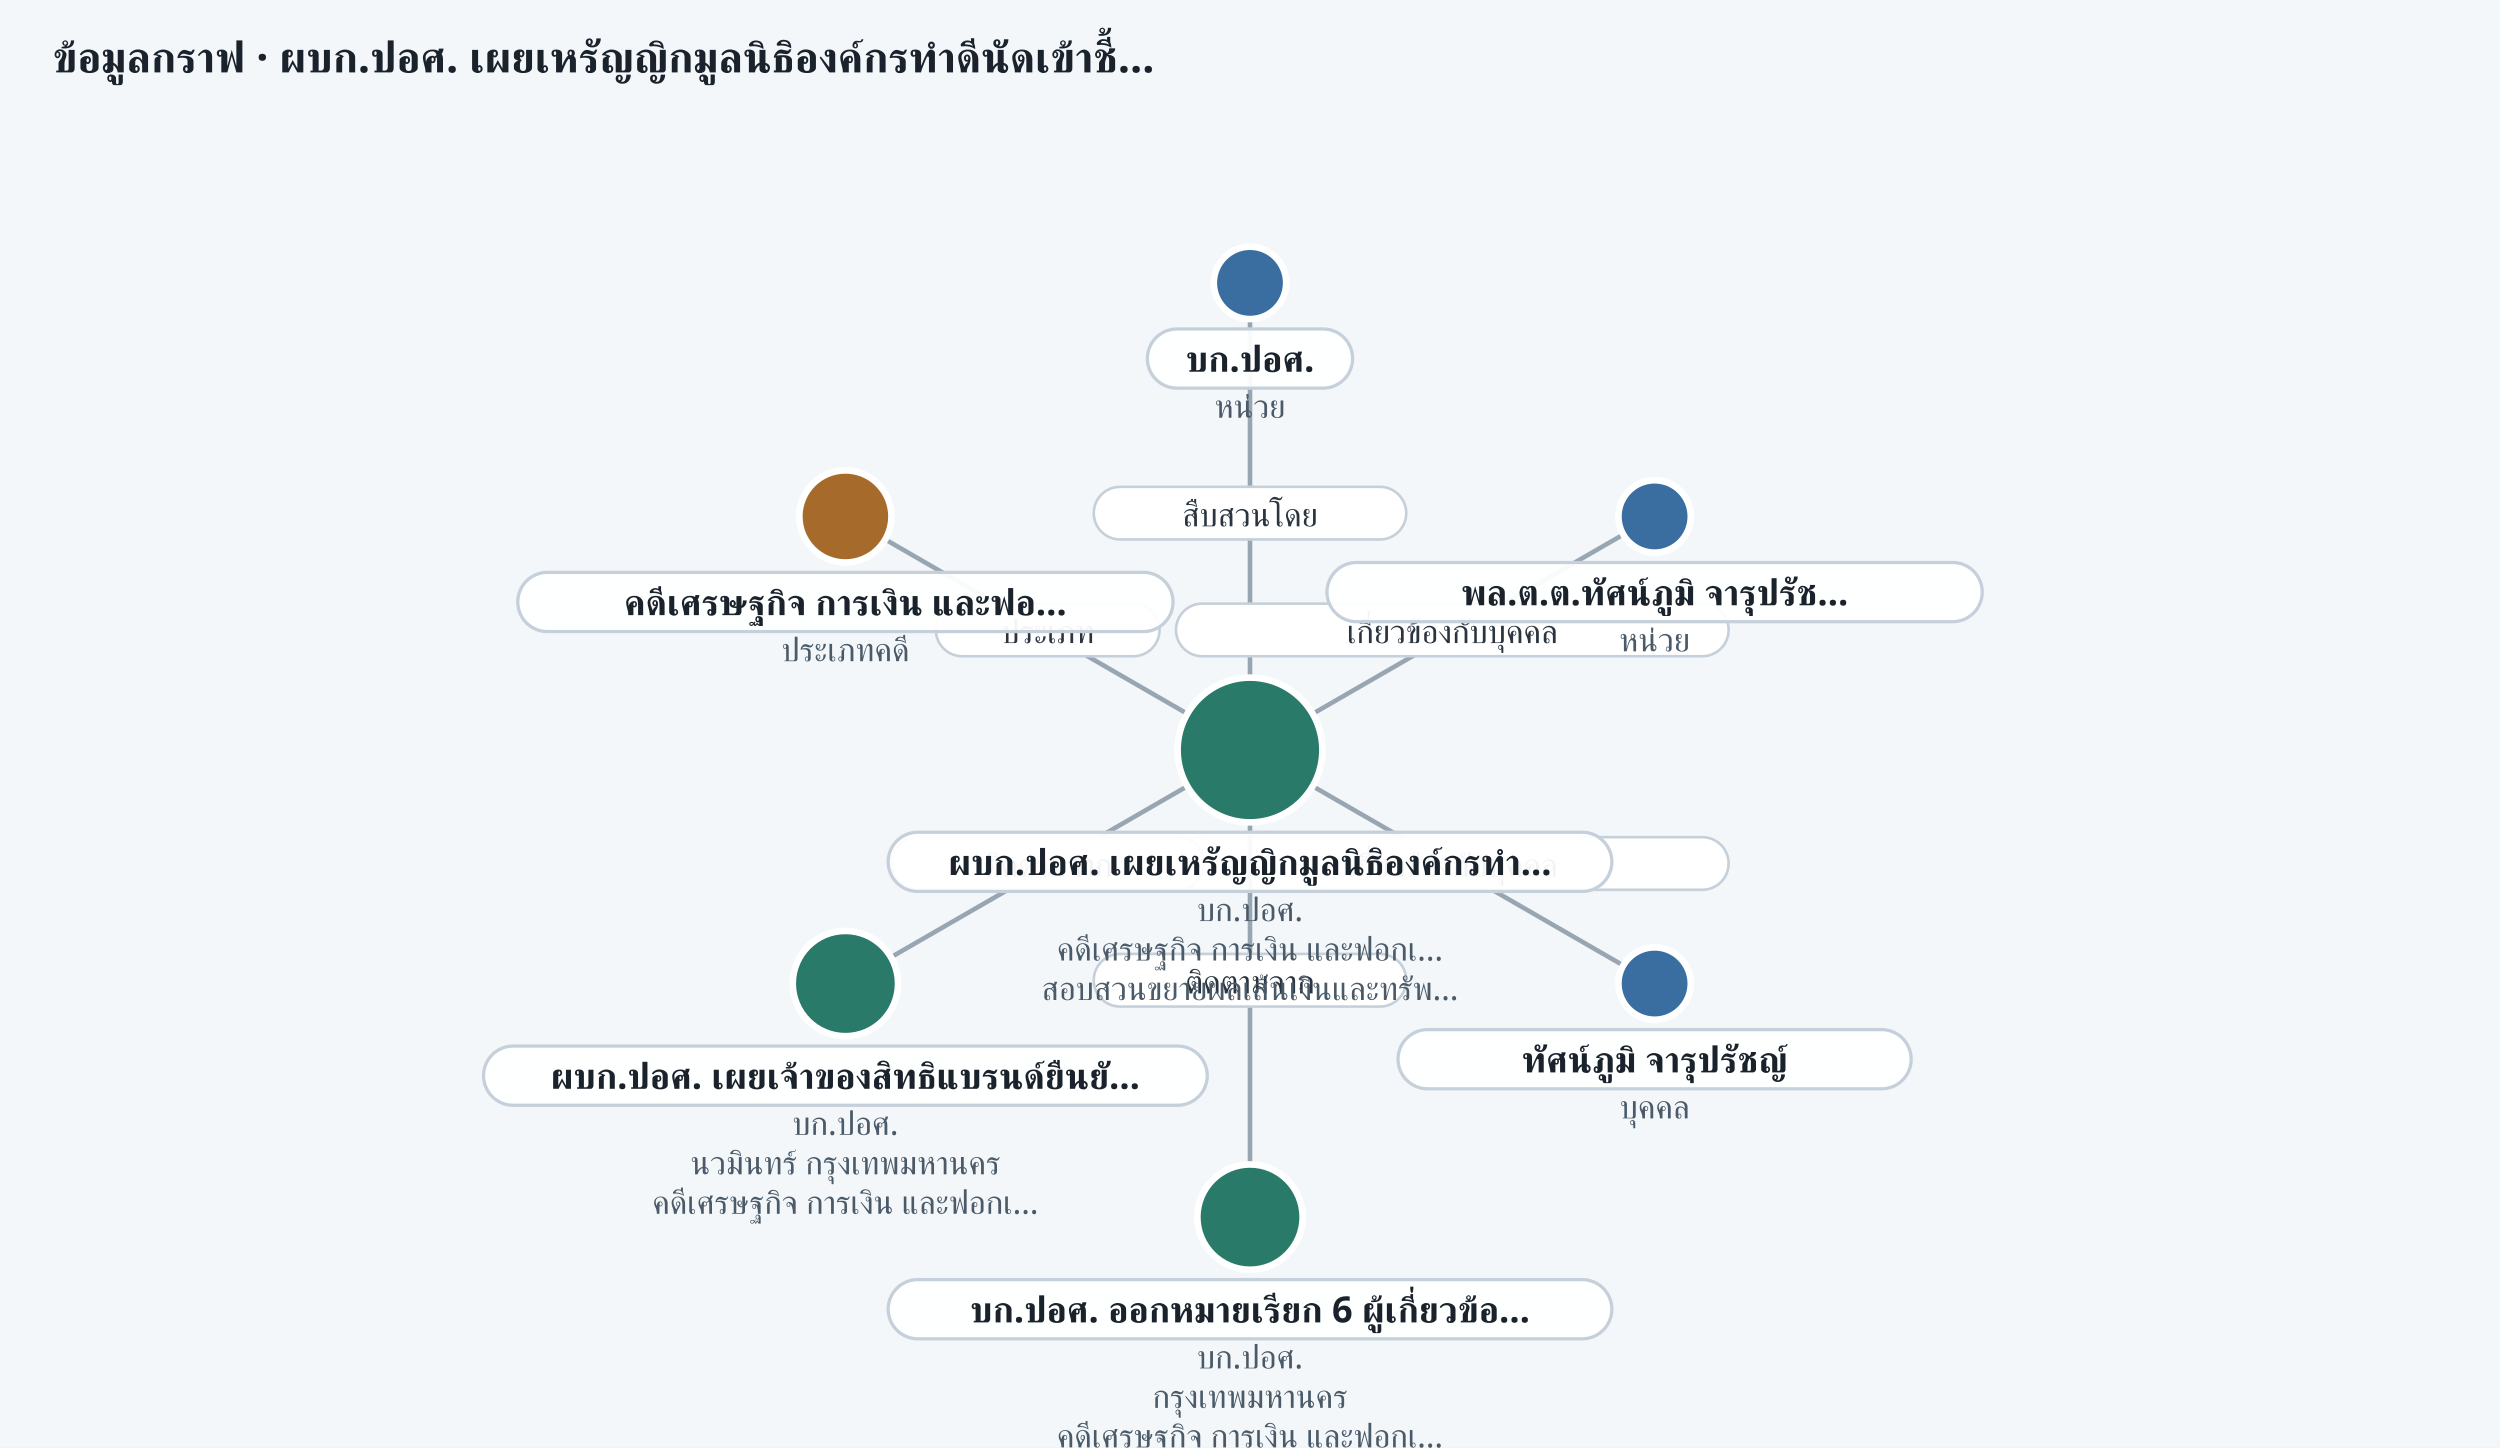
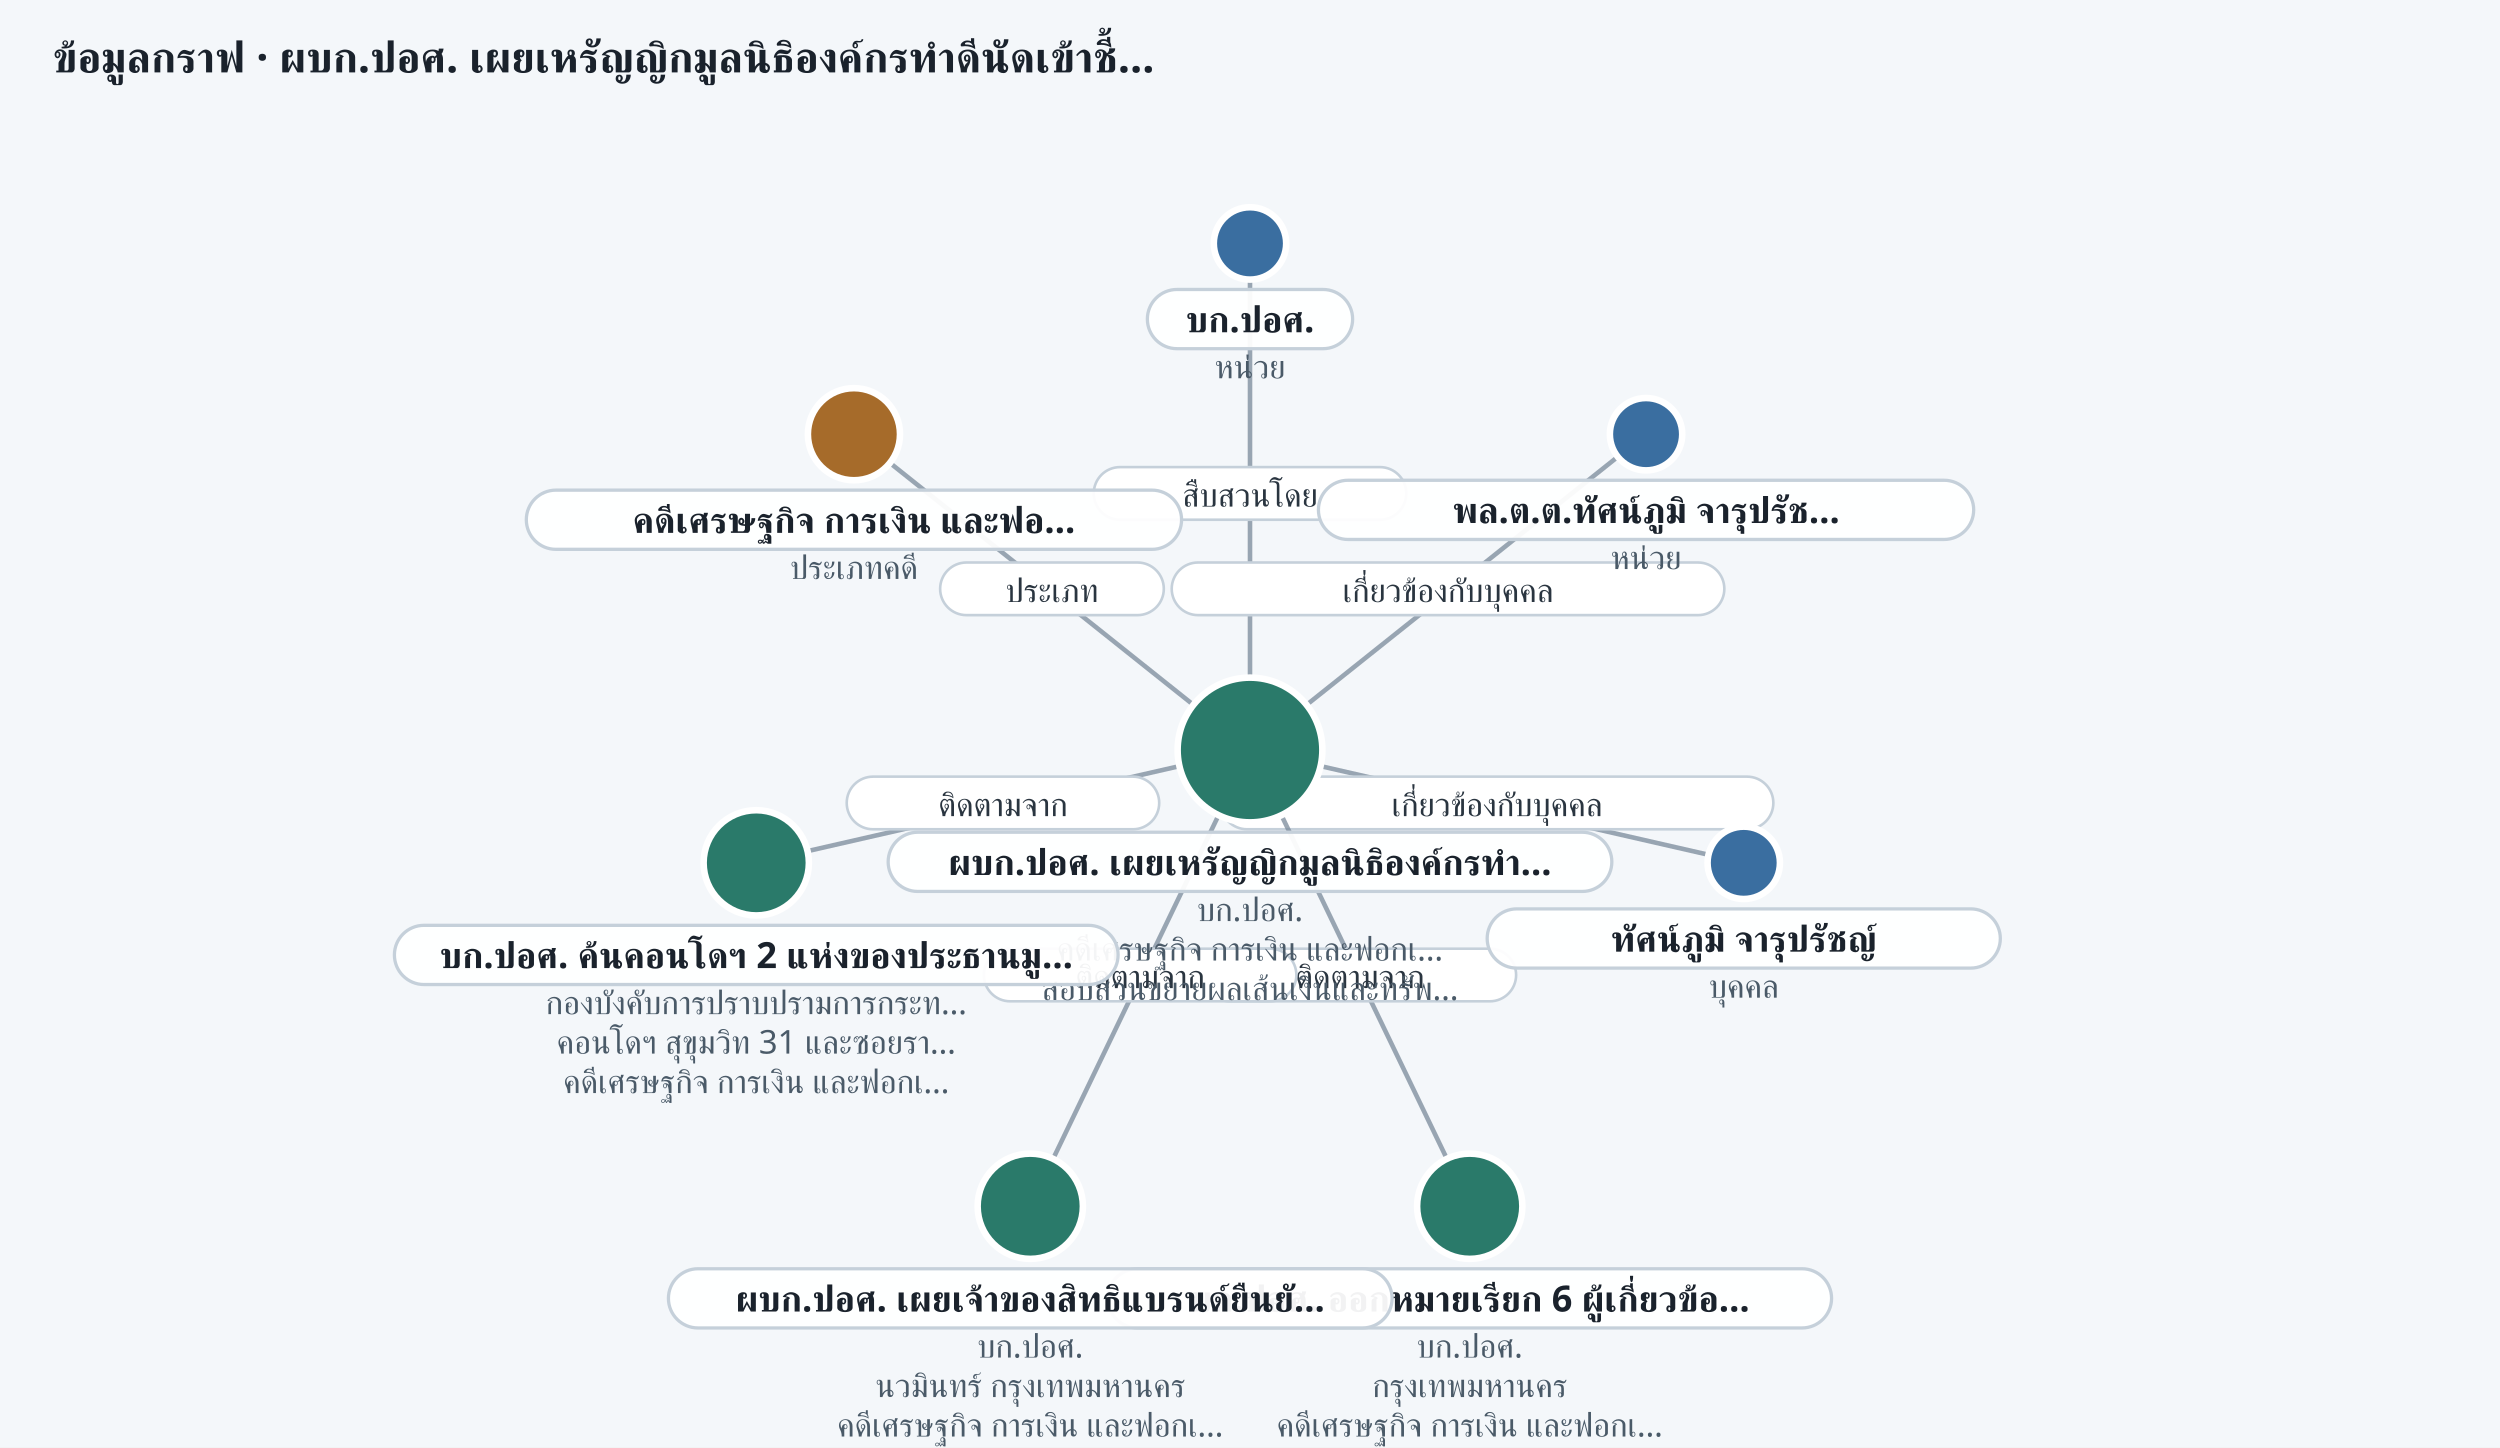
<svg xmlns="http://www.w3.org/2000/svg" width="760" height="440" viewBox="0 0 760 440" role="img" aria-label="ego graph 20261111-econ-01">
  <rect width="100%" height="100%" fill="#f4f7fa" />
  <text x="16" y="22" font-size="13" font-weight="700" fill="#1a222c" font-family="Sarabun, Anuphan, sans-serif">ข้อมูลกราฟ · ผบก.ปอศ. เผยเหรัญญิกมูลนิธิองค์กรทำดีนัดเข้าชี้…</text>
-   <line x1="380.0" y1="228.0" x2="380.0" y2="86.0" stroke="#7a8a9a" stroke-width="1.4" opacity="0.75" />
-   <rect x="332.5" y="148.0" width="95.0" height="16" rx="8" fill="#fff" stroke="#c5d0da" stroke-width="0.8" />
-   <text x="380.0" y="160.0" text-anchor="middle" font-size="10" fill="#2a3540" font-family="Sarabun, Anuphan, sans-serif">สืบสวนโดย</text>
-   <line x1="380.0" y1="228.0" x2="503.0" y2="157.0" stroke="#7a8a9a" stroke-width="1.4" opacity="0.75" />
-   <rect x="357.5" y="183.5" width="168.0" height="16" rx="8" fill="#fff" stroke="#c5d0da" stroke-width="0.8" />
-   <text x="441.5" y="195.5" text-anchor="middle" font-size="10" fill="#2a3540" font-family="Sarabun, Anuphan, sans-serif">เกี่ยวข้องกับบุคคล</text>
-   <line x1="380.0" y1="228.0" x2="503.0" y2="299.0" stroke="#7a8a9a" stroke-width="1.4" opacity="0.75" />
-   <rect x="357.5" y="254.5" width="168.0" height="16" rx="8" fill="#fff" stroke="#c5d0da" stroke-width="0.8" />
-   <text x="441.5" y="266.5" text-anchor="middle" font-size="10" fill="#2a3540" font-family="Sarabun, Anuphan, sans-serif">เกี่ยวข้องกับบุคคล</text>
-   <line x1="380.0" y1="228.0" x2="380.0" y2="370.0" stroke="#7a8a9a" stroke-width="1.4" opacity="0.75" />
-   <rect x="332.5" y="290.0" width="95.0" height="16" rx="8" fill="#fff" stroke="#c5d0da" stroke-width="0.8" />
-   <text x="380.0" y="302.0" text-anchor="middle" font-size="10" fill="#2a3540" font-family="Sarabun, Anuphan, sans-serif">ติดตามจาก</text>
-   <line x1="380.0" y1="228.0" x2="257.0" y2="299.0" stroke="#7a8a9a" stroke-width="1.4" opacity="0.75" />
-   <rect x="271.0" y="254.5" width="95.0" height="16" rx="8" fill="#fff" stroke="#c5d0da" stroke-width="0.8" />
-   <text x="318.5" y="266.5" text-anchor="middle" font-size="10" fill="#2a3540" font-family="Sarabun, Anuphan, sans-serif">ติดตามจาก</text>
-   <line x1="380.0" y1="228.0" x2="257.0" y2="157.0" stroke="#7a8a9a" stroke-width="1.4" opacity="0.75" />
-   <rect x="284.5" y="183.5" width="68.0" height="16" rx="8" fill="#fff" stroke="#c5d0da" stroke-width="0.8" />
-   <text x="318.5" y="195.5" text-anchor="middle" font-size="10" fill="#2a3540" font-family="Sarabun, Anuphan, sans-serif">ประเภท</text>
+   <line x1="380.0" y1="228.0" x2="380.0" y2="74.0" stroke="#7a8a9a" stroke-width="1.4" opacity="0.75" />
+   <rect x="332.5" y="142.0" width="95.0" height="16" rx="8" fill="#fff" stroke="#c5d0da" stroke-width="0.8" />
+   <text x="380.0" y="154.0" text-anchor="middle" font-size="10" fill="#2a3540" font-family="Sarabun, Anuphan, sans-serif">สืบสวนโดย</text>
+   <line x1="380.0" y1="228.0" x2="500.4" y2="132.0" stroke="#7a8a9a" stroke-width="1.4" opacity="0.75" />
+   <rect x="356.2" y="171.0" width="168.0" height="16" rx="8" fill="#fff" stroke="#c5d0da" stroke-width="0.8" />
+   <text x="440.2" y="183.0" text-anchor="middle" font-size="10" fill="#2a3540" font-family="Sarabun, Anuphan, sans-serif">เกี่ยวข้องกับบุคคล</text>
+   <line x1="380.0" y1="228.0" x2="530.1" y2="262.3" stroke="#7a8a9a" stroke-width="1.4" opacity="0.75" />
+   <rect x="371.1" y="236.1" width="168.0" height="16" rx="8" fill="#fff" stroke="#c5d0da" stroke-width="0.8" />
+   <text x="455.1" y="248.1" text-anchor="middle" font-size="10" fill="#2a3540" font-family="Sarabun, Anuphan, sans-serif">เกี่ยวข้องกับบุคคล</text>
+   <line x1="380.0" y1="228.0" x2="446.8" y2="366.7" stroke="#7a8a9a" stroke-width="1.4" opacity="0.75" />
+   <rect x="365.9" y="288.4" width="95.0" height="16" rx="8" fill="#fff" stroke="#c5d0da" stroke-width="0.8" />
+   <text x="413.4" y="300.4" text-anchor="middle" font-size="10" fill="#2a3540" font-family="Sarabun, Anuphan, sans-serif">ติดตามจาก</text>
+   <line x1="380.0" y1="228.0" x2="313.2" y2="366.7" stroke="#7a8a9a" stroke-width="1.4" opacity="0.75" />
+   <rect x="299.1" y="288.4" width="95.0" height="16" rx="8" fill="#fff" stroke="#c5d0da" stroke-width="0.8" />
+   <text x="346.6" y="300.4" text-anchor="middle" font-size="10" fill="#2a3540" font-family="Sarabun, Anuphan, sans-serif">ติดตามจาก</text>
+   <line x1="229.9" y1="262.3" x2="380.0" y2="228.0" stroke="#7a8a9a" stroke-width="1.4" opacity="0.75" />
+   <rect x="257.4" y="236.1" width="95.0" height="16" rx="8" fill="#fff" stroke="#c5d0da" stroke-width="0.8" />
+   <text x="304.9" y="248.1" text-anchor="middle" font-size="10" fill="#2a3540" font-family="Sarabun, Anuphan, sans-serif">ติดตามจาก</text>
+   <line x1="380.0" y1="228.0" x2="259.6" y2="132.0" stroke="#7a8a9a" stroke-width="1.4" opacity="0.75" />
+   <rect x="285.8" y="171.0" width="68.0" height="16" rx="8" fill="#fff" stroke="#c5d0da" stroke-width="0.8" />
+   <text x="319.8" y="183.0" text-anchor="middle" font-size="10" fill="#2a3540" font-family="Sarabun, Anuphan, sans-serif">ประเภท</text>
  <circle cx="380.0" cy="228.0" r="22" fill="#2a7a6a" stroke="#fff" stroke-width="2" />
  <rect x="270.0" y="253.0" width="220.0" height="18" rx="9" fill="rgba(255,255,255,0.94)" stroke="#c5d0da" />
  <text x="380.0" y="266.0" text-anchor="middle" font-size="11" font-weight="600" fill="#1a222c" font-family="Sarabun, Anuphan, sans-serif">ผบก.ปอศ. เผยเหรัญญิกมูลนิธิองค์กรทำ…</text>
  <text x="380.0" y="280.0" text-anchor="middle" font-size="10" fill="#4a5a68" font-family="Sarabun, Anuphan, sans-serif">บก.ปอศ.</text>
  <text x="380.0" y="292.0" text-anchor="middle" font-size="10" fill="#4a5a68" font-family="Sarabun, Anuphan, sans-serif">คดีเศรษฐกิจ การเงิน และฟอกเ…</text>
  <text x="380.0" y="304.0" text-anchor="middle" font-size="10" fill="#4a5a68" font-family="Sarabun, Anuphan, sans-serif">สอบสวนขยายผลเส้นเงินและทรัพ…</text>
-   <circle cx="380.0" cy="86.0" r="11" fill="#3a6ea0" stroke="#fff" stroke-width="2" />
-   <rect x="348.8" y="100.0" width="62.4" height="18" rx="9" fill="rgba(255,255,255,0.94)" stroke="#c5d0da" />
-   <text x="380.0" y="113.0" text-anchor="middle" font-size="11" font-weight="600" fill="#1a222c" font-family="Sarabun, Anuphan, sans-serif">บก.ปอศ.</text>
-   <text x="380.0" y="127.0" text-anchor="middle" font-size="10" fill="#4a5a68" font-family="Sarabun, Anuphan, sans-serif">หน่วย</text>
-   <circle cx="503.0" cy="157.0" r="11" fill="#3a6ea0" stroke="#fff" stroke-width="2" />
-   <rect x="403.4" y="171.0" width="199.2" height="18" rx="9" fill="rgba(255,255,255,0.94)" stroke="#c5d0da" />
-   <text x="503.0" y="184.0" text-anchor="middle" font-size="11" font-weight="600" fill="#1a222c" font-family="Sarabun, Anuphan, sans-serif">พล.ต.ต.ทัศน์ภูมิ จารุปรัช…</text>
-   <text x="503.0" y="198.0" text-anchor="middle" font-size="10" fill="#4a5a68" font-family="Sarabun, Anuphan, sans-serif">หน่วย</text>
-   <circle cx="503.0" cy="299.0" r="11" fill="#3a6ea0" stroke="#fff" stroke-width="2" />
-   <rect x="425.0" y="313.0" width="156.0" height="18" rx="9" fill="rgba(255,255,255,0.94)" stroke="#c5d0da" />
-   <text x="503.0" y="326.0" text-anchor="middle" font-size="11" font-weight="600" fill="#1a222c" font-family="Sarabun, Anuphan, sans-serif">ทัศน์ภูมิ จารุปรัชญ์</text>
-   <text x="503.0" y="340.0" text-anchor="middle" font-size="10" fill="#4a5a68" font-family="Sarabun, Anuphan, sans-serif">บุคคล</text>
-   <circle cx="380.0" cy="370.0" r="16" fill="#2a7a6a" stroke="#fff" stroke-width="2" />
-   <rect x="270.0" y="389.0" width="220.0" height="18" rx="9" fill="rgba(255,255,255,0.94)" stroke="#c5d0da" />
-   <text x="380.0" y="402.0" text-anchor="middle" font-size="11" font-weight="600" fill="#1a222c" font-family="Sarabun, Anuphan, sans-serif">บก.ปอศ. ออกหมายเรียก 6 ผู้เกี่ยวข้อ…</text>
-   <text x="380.0" y="416.0" text-anchor="middle" font-size="10" fill="#4a5a68" font-family="Sarabun, Anuphan, sans-serif">บก.ปอศ.</text>
-   <text x="380.0" y="428.0" text-anchor="middle" font-size="10" fill="#4a5a68" font-family="Sarabun, Anuphan, sans-serif">กรุงเทพมหานคร</text>
-   <text x="380.0" y="440.0" text-anchor="middle" font-size="10" fill="#4a5a68" font-family="Sarabun, Anuphan, sans-serif">คดีเศรษฐกิจ การเงิน และฟอกเ…</text>
-   <circle cx="257.0" cy="299.0" r="16" fill="#2a7a6a" stroke="#fff" stroke-width="2" />
-   <rect x="147.0" y="318.0" width="220.0" height="18" rx="9" fill="rgba(255,255,255,0.94)" stroke="#c5d0da" />
-   <text x="257.0" y="331.0" text-anchor="middle" font-size="11" font-weight="600" fill="#1a222c" font-family="Sarabun, Anuphan, sans-serif">ผบก.ปอศ. เผยเจ้าของสิทธิแบรนด์ยืนยั…</text>
-   <text x="257.0" y="345.0" text-anchor="middle" font-size="10" fill="#4a5a68" font-family="Sarabun, Anuphan, sans-serif">บก.ปอศ.</text>
-   <text x="257.0" y="357.0" text-anchor="middle" font-size="10" fill="#4a5a68" font-family="Sarabun, Anuphan, sans-serif">นวมินทร์ กรุงเทพมหานคร</text>
-   <text x="257.0" y="369.0" text-anchor="middle" font-size="10" fill="#4a5a68" font-family="Sarabun, Anuphan, sans-serif">คดีเศรษฐกิจ การเงิน และฟอกเ…</text>
-   <circle cx="257.0" cy="157.0" r="14" fill="#a66b2a" stroke="#fff" stroke-width="2" />
-   <rect x="157.4" y="174.0" width="199.2" height="18" rx="9" fill="rgba(255,255,255,0.94)" stroke="#c5d0da" />
-   <text x="257.0" y="187.0" text-anchor="middle" font-size="11" font-weight="600" fill="#1a222c" font-family="Sarabun, Anuphan, sans-serif">คดีเศรษฐกิจ การเงิน และฟอ…</text>
-   <text x="257.0" y="201.0" text-anchor="middle" font-size="10" fill="#4a5a68" font-family="Sarabun, Anuphan, sans-serif">ประเภทคดี</text>
+   <circle cx="380.0" cy="74.0" r="11" fill="#3a6ea0" stroke="#fff" stroke-width="2" />
+   <rect x="348.8" y="88.0" width="62.4" height="18" rx="9" fill="rgba(255,255,255,0.94)" stroke="#c5d0da" />
+   <text x="380.0" y="101.0" text-anchor="middle" font-size="11" font-weight="600" fill="#1a222c" font-family="Sarabun, Anuphan, sans-serif">บก.ปอศ.</text>
+   <text x="380.0" y="115.0" text-anchor="middle" font-size="10" fill="#4a5a68" font-family="Sarabun, Anuphan, sans-serif">หน่วย</text>
+   <circle cx="500.4" cy="132.0" r="11" fill="#3a6ea0" stroke="#fff" stroke-width="2" />
+   <rect x="400.8" y="146.0" width="199.2" height="18" rx="9" fill="rgba(255,255,255,0.94)" stroke="#c5d0da" />
+   <text x="500.4" y="159.0" text-anchor="middle" font-size="11" font-weight="600" fill="#1a222c" font-family="Sarabun, Anuphan, sans-serif">พล.ต.ต.ทัศน์ภูมิ จารุปรัช…</text>
+   <text x="500.4" y="173.0" text-anchor="middle" font-size="10" fill="#4a5a68" font-family="Sarabun, Anuphan, sans-serif">หน่วย</text>
+   <circle cx="530.1" cy="262.3" r="11" fill="#3a6ea0" stroke="#fff" stroke-width="2" />
+   <rect x="452.1" y="276.3" width="156.0" height="18" rx="9" fill="rgba(255,255,255,0.94)" stroke="#c5d0da" />
+   <text x="530.1" y="289.3" text-anchor="middle" font-size="11" font-weight="600" fill="#1a222c" font-family="Sarabun, Anuphan, sans-serif">ทัศน์ภูมิ จารุปรัชญ์</text>
+   <text x="530.1" y="303.3" text-anchor="middle" font-size="10" fill="#4a5a68" font-family="Sarabun, Anuphan, sans-serif">บุคคล</text>
+   <circle cx="446.8" cy="366.7" r="16" fill="#2a7a6a" stroke="#fff" stroke-width="2" />
+   <rect x="336.8" y="385.7" width="220.0" height="18" rx="9" fill="rgba(255,255,255,0.94)" stroke="#c5d0da" />
+   <text x="446.8" y="398.7" text-anchor="middle" font-size="11" font-weight="600" fill="#1a222c" font-family="Sarabun, Anuphan, sans-serif">บก.ปอศ. ออกหมายเรียก 6 ผู้เกี่ยวข้อ…</text>
+   <text x="446.8" y="412.7" text-anchor="middle" font-size="10" fill="#4a5a68" font-family="Sarabun, Anuphan, sans-serif">บก.ปอศ.</text>
+   <text x="446.8" y="424.7" text-anchor="middle" font-size="10" fill="#4a5a68" font-family="Sarabun, Anuphan, sans-serif">กรุงเทพมหานคร</text>
+   <text x="446.8" y="436.7" text-anchor="middle" font-size="10" fill="#4a5a68" font-family="Sarabun, Anuphan, sans-serif">คดีเศรษฐกิจ การเงิน และฟอกเ…</text>
+   <circle cx="313.2" cy="366.7" r="16" fill="#2a7a6a" stroke="#fff" stroke-width="2" />
+   <rect x="203.2" y="385.7" width="220.0" height="18" rx="9" fill="rgba(255,255,255,0.94)" stroke="#c5d0da" />
+   <text x="313.2" y="398.7" text-anchor="middle" font-size="11" font-weight="600" fill="#1a222c" font-family="Sarabun, Anuphan, sans-serif">ผบก.ปอศ. เผยเจ้าของสิทธิแบรนด์ยืนยั…</text>
+   <text x="313.2" y="412.7" text-anchor="middle" font-size="10" fill="#4a5a68" font-family="Sarabun, Anuphan, sans-serif">บก.ปอศ.</text>
+   <text x="313.2" y="424.7" text-anchor="middle" font-size="10" fill="#4a5a68" font-family="Sarabun, Anuphan, sans-serif">นวมินทร์ กรุงเทพมหานคร</text>
+   <text x="313.2" y="436.7" text-anchor="middle" font-size="10" fill="#4a5a68" font-family="Sarabun, Anuphan, sans-serif">คดีเศรษฐกิจ การเงิน และฟอกเ…</text>
+   <circle cx="229.9" cy="262.3" r="16" fill="#2a7a6a" stroke="#fff" stroke-width="2" />
+   <rect x="119.9" y="281.3" width="220.0" height="18" rx="9" fill="rgba(255,255,255,0.94)" stroke="#c5d0da" />
+   <text x="229.9" y="294.3" text-anchor="middle" font-size="11" font-weight="600" fill="#1a222c" font-family="Sarabun, Anuphan, sans-serif">บก.ปอศ. ค้นคอนโดฯ 2 แห่งของประธานมู…</text>
+   <text x="229.9" y="308.3" text-anchor="middle" font-size="10" fill="#4a5a68" font-family="Sarabun, Anuphan, sans-serif">กองบังคับการปราบปรามการกระท…</text>
+   <text x="229.9" y="320.3" text-anchor="middle" font-size="10" fill="#4a5a68" font-family="Sarabun, Anuphan, sans-serif">คอนโดฯ สุขุมวิท 31 และซอยรา…</text>
+   <text x="229.9" y="332.3" text-anchor="middle" font-size="10" fill="#4a5a68" font-family="Sarabun, Anuphan, sans-serif">คดีเศรษฐกิจ การเงิน และฟอกเ…</text>
+   <circle cx="259.6" cy="132.0" r="14" fill="#a66b2a" stroke="#fff" stroke-width="2" />
+   <rect x="160.0" y="149.0" width="199.2" height="18" rx="9" fill="rgba(255,255,255,0.94)" stroke="#c5d0da" />
+   <text x="259.6" y="162.0" text-anchor="middle" font-size="11" font-weight="600" fill="#1a222c" font-family="Sarabun, Anuphan, sans-serif">คดีเศรษฐกิจ การเงิน และฟอ…</text>
+   <text x="259.6" y="176.0" text-anchor="middle" font-size="10" fill="#4a5a68" font-family="Sarabun, Anuphan, sans-serif">ประเภทคดี</text>
</svg>
